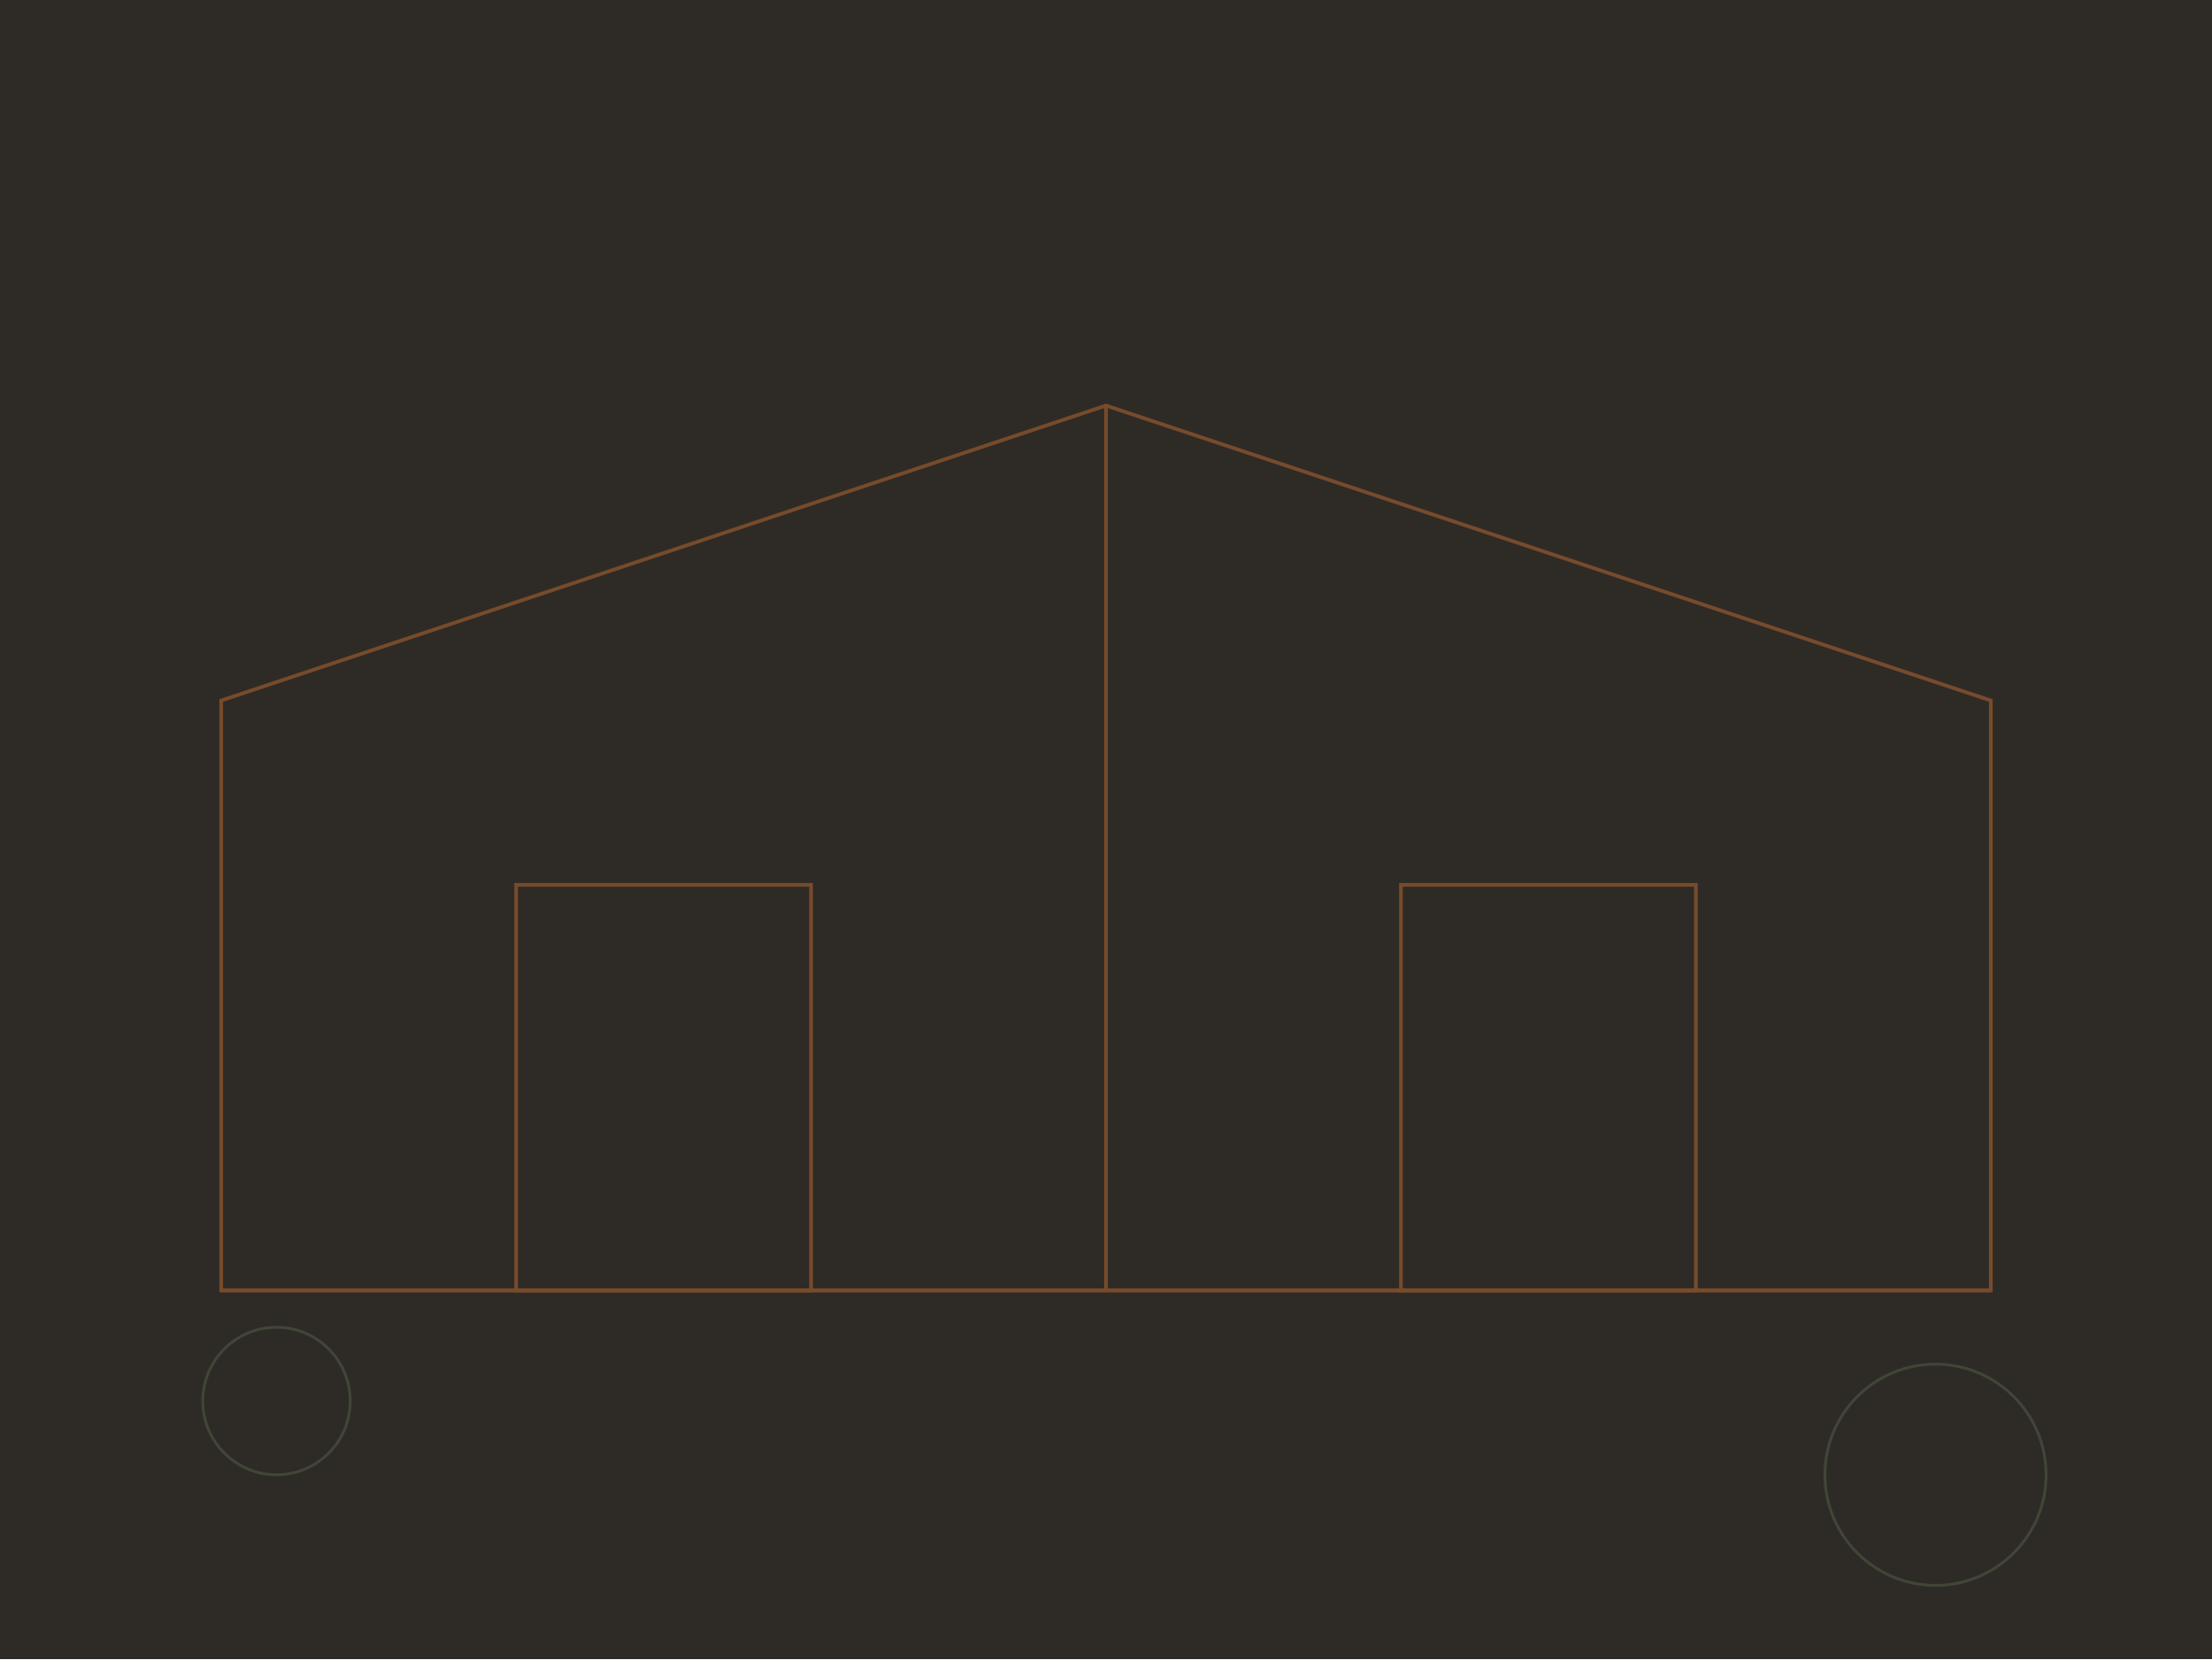
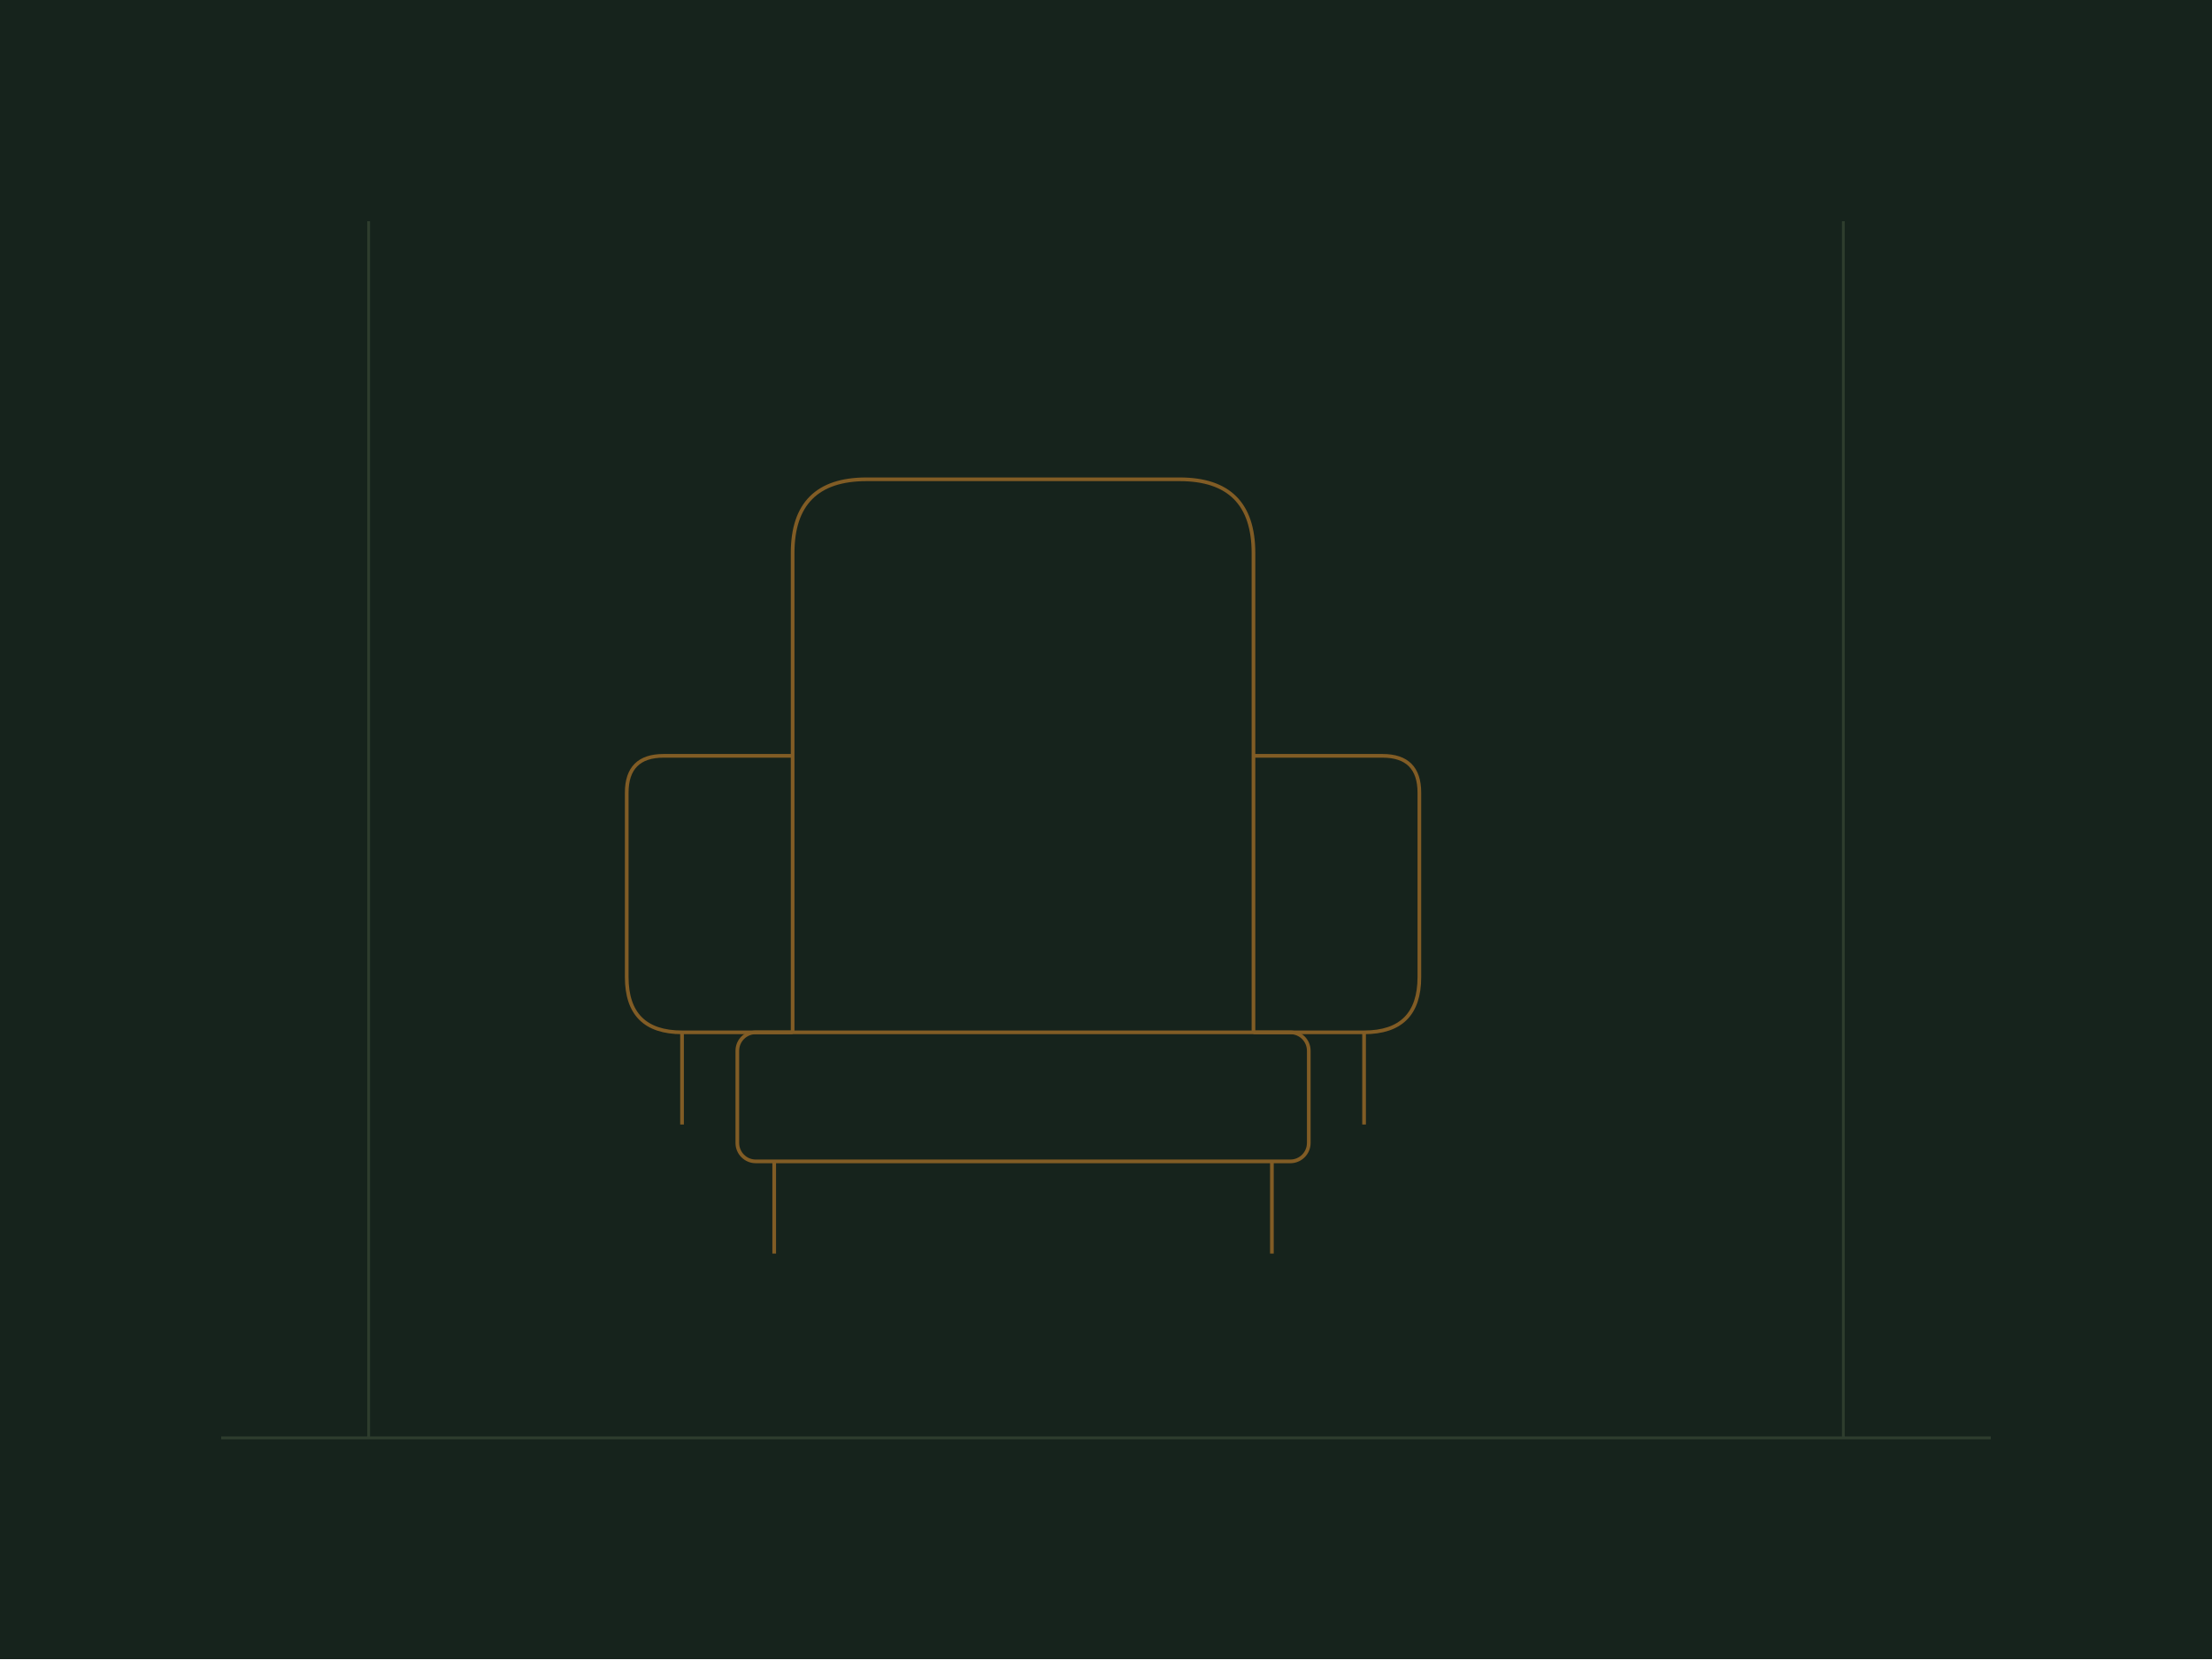
<svg xmlns="http://www.w3.org/2000/svg" viewBox="0 0 1200 900" width="1200" height="900">
-   <rect width="1200" height="900" fill="#2E2B26" />
-   <g stroke="#A8602F" stroke-width="2" fill="none" opacity="0.6">
-     <path d="M120 700 L120 380 L600 220 L1080 380 L1080 700 Z" />
-     <line x1="120" y1="700" x2="1080" y2="700" />
-     <line x1="600" y1="220" x2="600" y2="700" />
-     <rect x="280" y="480" width="160" height="220" />
-     <rect x="760" y="480" width="160" height="220" />
+   <rect width="1200" height="900" fill="#16231C" />
+   <g stroke="#D98A2B" stroke-width="2" fill="none" opacity="0.55">
+     <path d="M430 560 L430 300 Q430 260 470 260 L640 260 Q680 260 680 300 L680 560" />
+     <path d="M430 560 L370 560 Q340 560 340 530 L340 430 Q340 410 360 410 L430 410" />
+     <path d="M680 560 L740 560 Q770 560 770 530 L770 430 Q770 410 750 410 L680 410" />
+     <rect x="400" y="560" width="310" height="70" rx="10" />
+     <line x1="420" y1="630" x2="420" y2="680" />
+     <line x1="690" y1="630" x2="690" y2="680" />
+     <line x1="370" y1="560" x2="370" y2="610" />
+     <line x1="740" y1="560" x2="740" y2="610" />
  </g>
-   <g stroke="#5C6E4F" stroke-width="1.5" fill="none" opacity="0.4">
-     <circle cx="150" cy="760" r="40" />
-     <circle cx="1050" cy="800" r="60" />
+   <g stroke="#5C6E4F" stroke-width="1.5" fill="none" opacity="0.35">
+     <line x1="120" y1="780" x2="1080" y2="780" />
+     <line x1="200" y1="780" x2="200" y2="120" />
+     <line x1="1000" y1="780" x2="1000" y2="120" />
  </g>
</svg>
